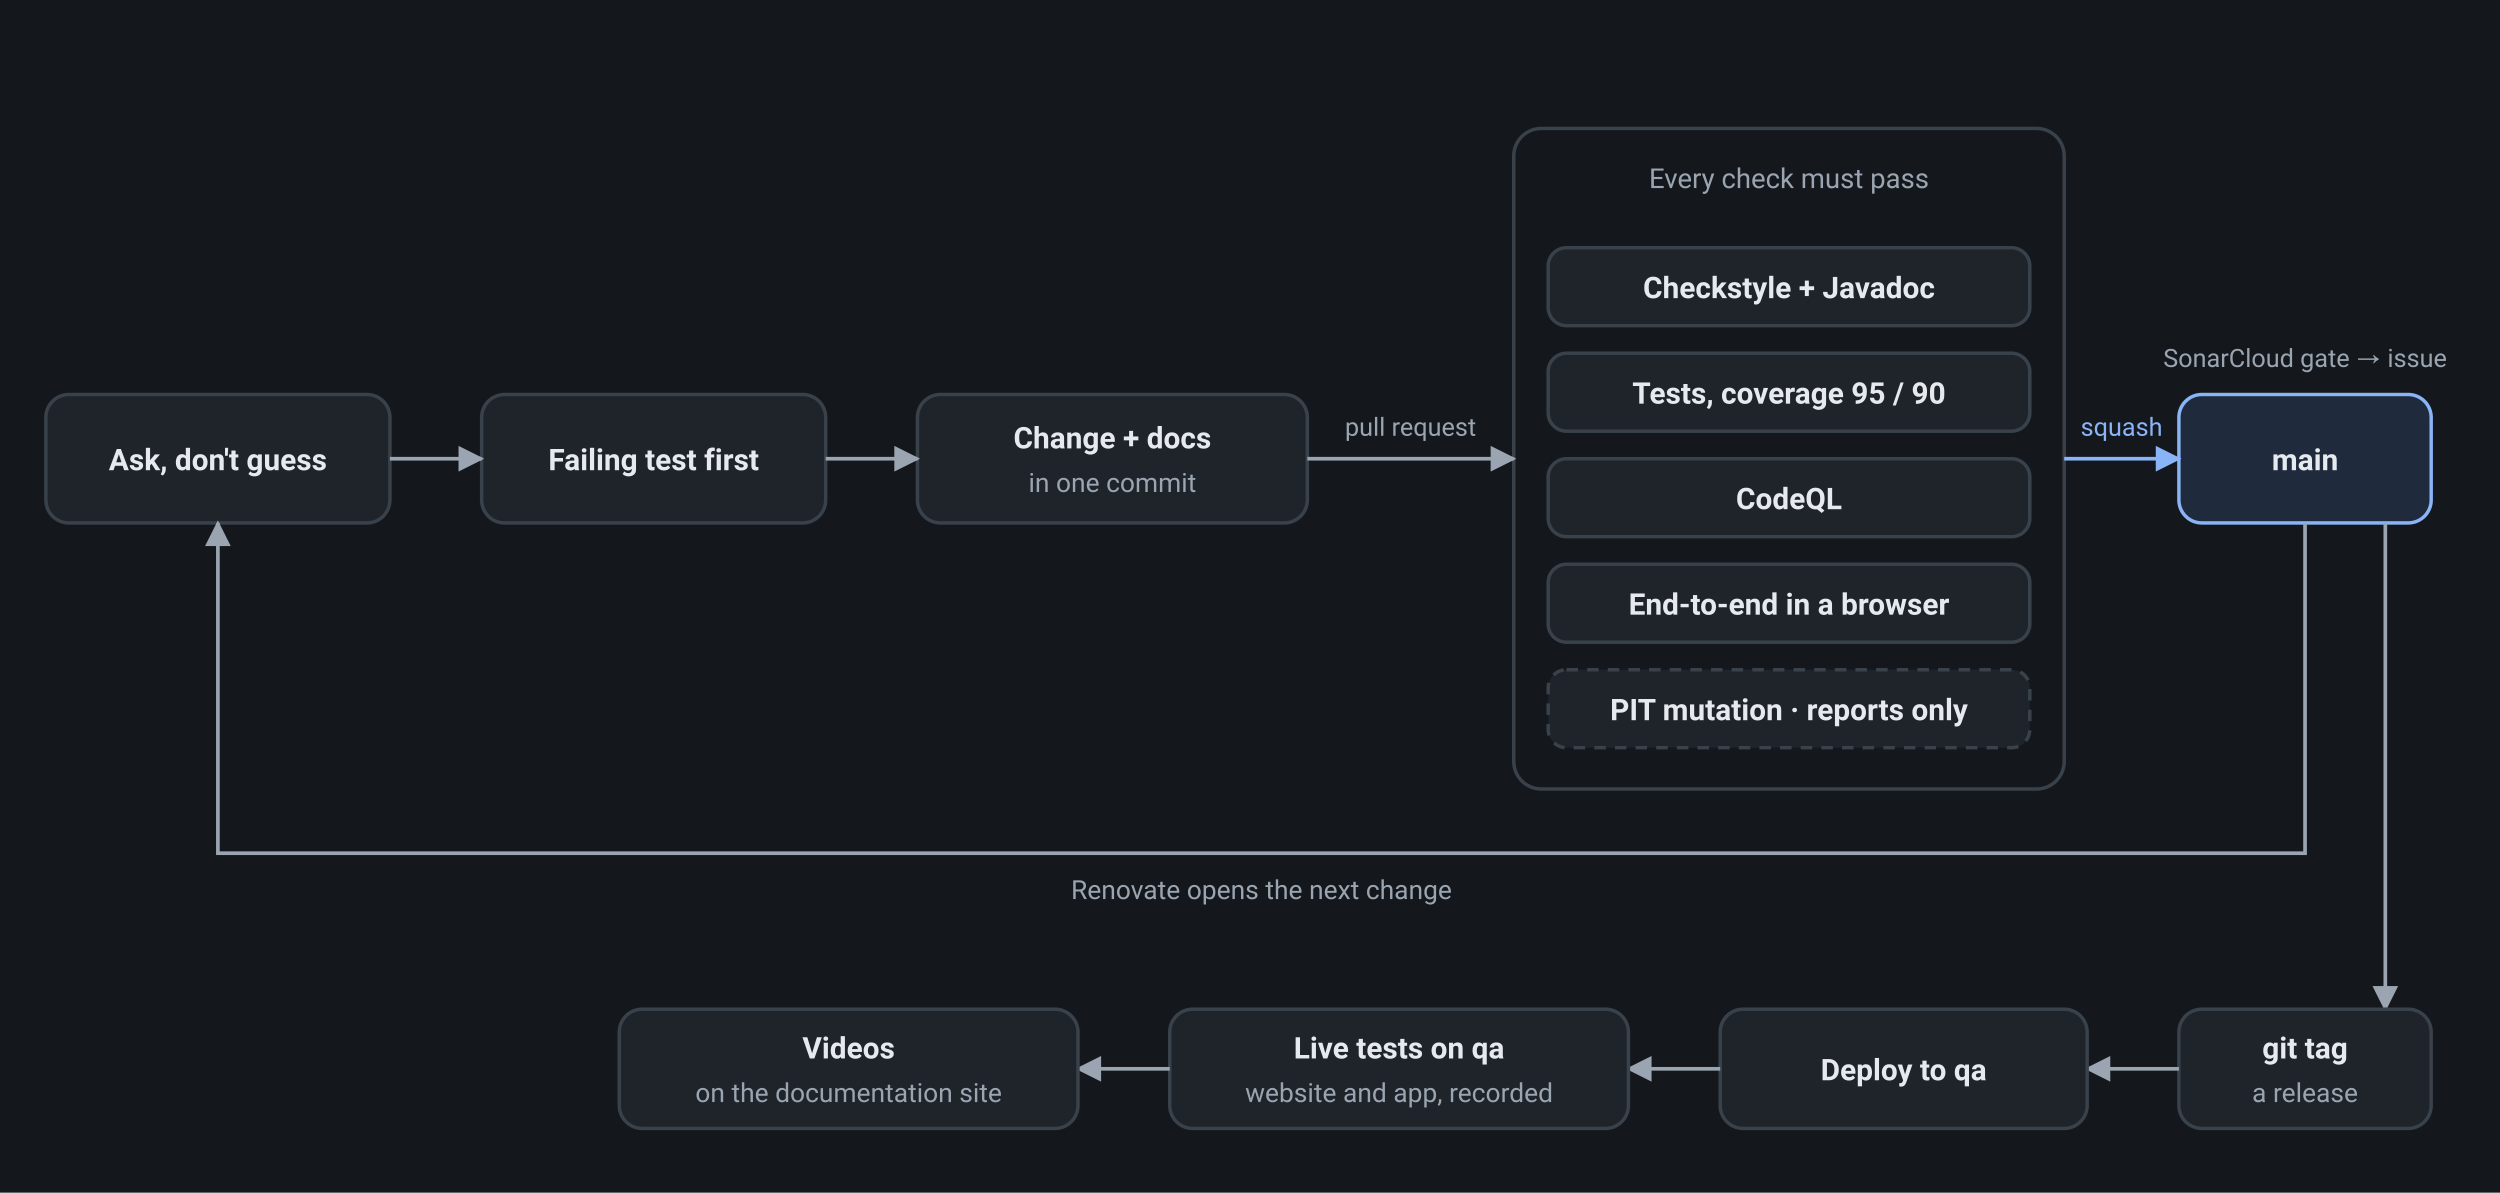
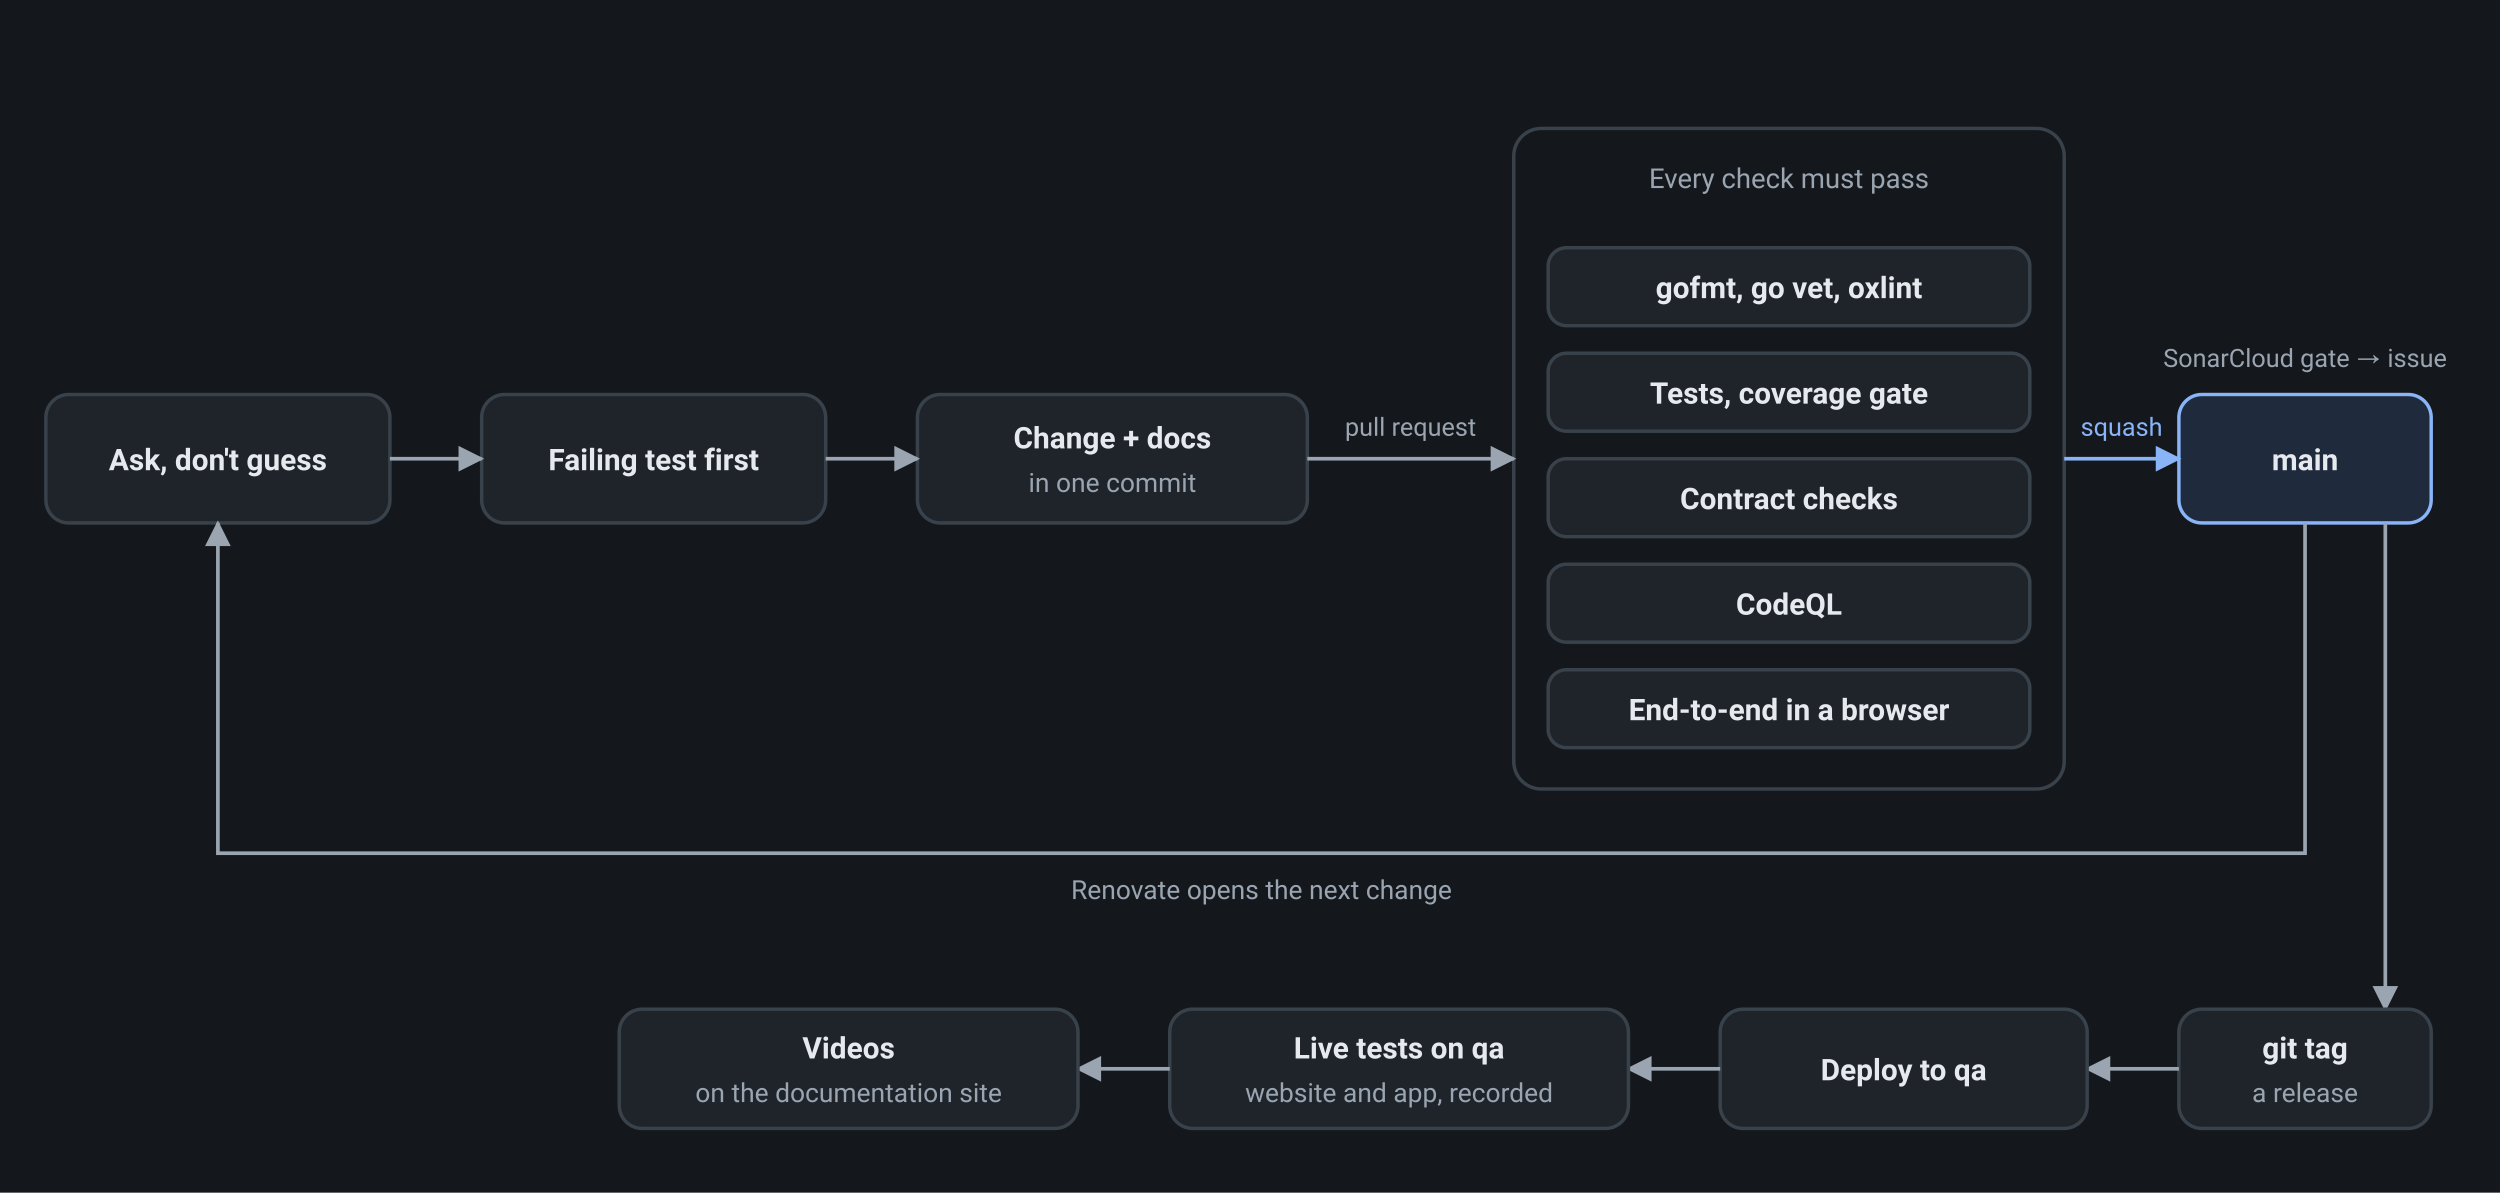
- <svg xmlns="http://www.w3.org/2000/svg" viewBox="0 0 1090 520" width="1090" height="520" role="img" aria-label="Every change starts from a question rather than a guess, then a failing test, then the change and its documentation in one commit. A pull request must pass Checkstyle, the tests and coverage gate, CodeQL, and the browser end-to-end run before it is squashed onto main. SonarCloud then analyses main, and a failed quality gate becomes a GitHub issue. PIT mutation testing reports but does not block. A git tag on main cuts a release, which is deployed to qa and tested there from outside, the website's scenarios and the app's flows each recorded; the newest run's videos are published on the documentation site." font-family="system-ui, -apple-system, BlinkMacSystemFont, 'Segoe UI', Roboto, Helvetica, Arial, sans-serif">
+ <svg xmlns="http://www.w3.org/2000/svg" viewBox="0 0 1090 520" width="1090" height="520" role="img" aria-label="Every change starts from a question rather than a guess, then a failing test, then the change and its documentation in one commit. A pull request must pass gofmt, go vet and oxlint, the tests and coverage gate, the contract checks, CodeQL, and the browser end-to-end run before it is squashed onto main. SonarCloud then analyses main, and a failed quality gate becomes a GitHub issue. A git tag on main cuts a release, which is deployed to qa and tested there from outside, the website's scenarios and the app's flows each recorded; the newest run's videos are published on the documentation site." font-family="system-ui, -apple-system, BlinkMacSystemFont, 'Segoe UI', Roboto, Helvetica, Arial, sans-serif">
  <defs>
    <marker id="arrow" viewBox="0 0 10 10" refX="9" refY="5" markerWidth="7" markerHeight="7" orient="auto-start-reverse">
      <path d="M 0 0 L 10 5 L 0 10 z" fill="#9aa5b1" />
    </marker>
    <marker id="arrow-accent" viewBox="0 0 10 10" refX="9" refY="5" markerWidth="7" markerHeight="7" orient="auto-start-reverse">
      <path d="M 0 0 L 10 5 L 0 10 z" fill="#8ab4f8" />
    </marker>
  </defs>
  <rect width="1090" height="520" fill="#14181c" />
  <rect x="20" y="172" width="150" height="56" rx="10" fill="#1e242a" stroke="#39424b" stroke-width="1.5" />
  <text x="95.0" y="205.0" text-anchor="middle" font-size="13" font-weight="600" fill="#e6eaee">Ask, don't guess</text>
  <rect x="210" y="172" width="150" height="56" rx="10" fill="#1e242a" stroke="#39424b" stroke-width="1.5" />
  <text x="285.0" y="205.0" text-anchor="middle" font-size="13" font-weight="600" fill="#e6eaee">Failing test first</text>
  <rect x="400" y="172" width="170" height="56" rx="10" fill="#1e242a" stroke="#39424b" stroke-width="1.5" />
  <text x="485.0" y="195.5" text-anchor="middle" font-size="13" font-weight="600" fill="#e6eaee">Change + docs</text>
  <text x="485.0" y="214.5" text-anchor="middle" font-size="11.5" font-weight="400" fill="#9aa5b1">in one commit</text>
  <rect x="950" y="172" width="110" height="56" rx="10" fill="#1f2b3d" stroke="#8ab4f8" stroke-width="1.5" />
  <text x="1005.0" y="205.0" text-anchor="middle" font-size="13" font-weight="600" fill="#e6eaee">main</text>
  <polyline points="170,200 210,200" fill="none" stroke="#9aa5b1" stroke-width="1.6" marker-end="url(#arrow)" />
  <polyline points="360,200 400,200" fill="none" stroke="#9aa5b1" stroke-width="1.6" marker-end="url(#arrow)" />
  <rect x="660" y="56.0" width="240" height="288" rx="12" fill="none" stroke="#39424b" stroke-width="1.5" />
  <text x="780.0" y="82.0" text-anchor="middle" font-size="12" fill="#9aa5b1">Every check must pass</text>
  <polyline points="570,200 660,200" fill="none" stroke="#9aa5b1" stroke-width="1.6" marker-end="url(#arrow)" />
  <text x="615" y="190" text-anchor="middle" font-size="11" fill="#9aa5b1">pull request</text>
  <polyline points="900,200 950,200" fill="none" stroke="#8ab4f8" stroke-width="1.6" marker-end="url(#arrow-accent)" />
  <text x="925" y="190" text-anchor="middle" font-size="11" fill="#8ab4f8">squash</text>
  <text x="1005" y="160" text-anchor="middle" font-size="11" fill="#9aa5b1">SonarCloud gate → issue</text>
  <rect x="675" y="108.0" width="210" height="34" rx="8" fill="#1e242a" stroke="#39424b" stroke-width="1.5" />
-   <text x="780.0" y="130.0" text-anchor="middle" font-size="13" font-weight="600" fill="#e6eaee">Checkstyle + Javadoc</text>
+   <text x="780.0" y="130.0" text-anchor="middle" font-size="13" font-weight="600" fill="#e6eaee">gofmt, go vet, oxlint</text>
  <rect x="675" y="154.0" width="210" height="34" rx="8" fill="#1e242a" stroke="#39424b" stroke-width="1.5" />
-   <text x="780.0" y="176.0" text-anchor="middle" font-size="13" font-weight="600" fill="#e6eaee">Tests, coverage 95 / 90</text>
+   <text x="780.0" y="176.0" text-anchor="middle" font-size="13" font-weight="600" fill="#e6eaee">Tests, coverage gate</text>
  <rect x="675" y="200.0" width="210" height="34" rx="8" fill="#1e242a" stroke="#39424b" stroke-width="1.5" />
-   <text x="780.0" y="222.0" text-anchor="middle" font-size="13" font-weight="600" fill="#e6eaee">CodeQL</text>
+   <text x="780.0" y="222.0" text-anchor="middle" font-size="13" font-weight="600" fill="#e6eaee">Contract checks</text>
  <rect x="675" y="246.0" width="210" height="34" rx="8" fill="#1e242a" stroke="#39424b" stroke-width="1.5" />
-   <text x="780.0" y="268.0" text-anchor="middle" font-size="13" font-weight="600" fill="#e6eaee">End-to-end in a browser</text>
-   <rect x="675" y="292.0" width="210" height="34" rx="8" fill="#1e242a" stroke="#39424b" stroke-width="1.5" stroke-dasharray="5 4" />
-   <text x="780.0" y="314.0" text-anchor="middle" font-size="13" font-weight="600" fill="#e6eaee">PIT mutation · reports only</text>
+   <text x="780.0" y="268.0" text-anchor="middle" font-size="13" font-weight="600" fill="#e6eaee">CodeQL</text>
+   <rect x="675" y="292.0" width="210" height="34" rx="8" fill="#1e242a" stroke="#39424b" stroke-width="1.5" />
+   <text x="780.0" y="314.0" text-anchor="middle" font-size="13" font-weight="600" fill="#e6eaee">End-to-end in a browser</text>
  <polyline points="1005,228 1005,372 95,372 95,228" fill="none" stroke="#9aa5b1" stroke-width="1.6" marker-end="url(#arrow)" />
  <text x="550" y="392" text-anchor="middle" font-size="11.5" fill="#9aa5b1">Renovate opens the next change</text>
  <polyline points="1040,228 1040,440" fill="none" stroke="#9aa5b1" stroke-width="1.6" marker-end="url(#arrow)" />
  <rect x="950" y="440" width="110" height="52" rx="10" fill="#1e242a" stroke="#39424b" stroke-width="1.5" />
  <text x="1005.0" y="461.5" text-anchor="middle" font-size="13" font-weight="600" fill="#e6eaee">git tag</text>
  <text x="1005.0" y="480.5" text-anchor="middle" font-size="11.5" font-weight="400" fill="#9aa5b1">a release</text>
  <polyline points="950,466 910,466" fill="none" stroke="#9aa5b1" stroke-width="1.6" marker-end="url(#arrow)" />
  <rect x="750" y="440" width="160" height="52" rx="10" fill="#1e242a" stroke="#39424b" stroke-width="1.5" />
  <text x="830.0" y="471.0" text-anchor="middle" font-size="13" font-weight="600" fill="#e6eaee">Deploy to qa</text>
  <polyline points="750,466 710,466" fill="none" stroke="#9aa5b1" stroke-width="1.6" marker-end="url(#arrow)" />
  <rect x="510" y="440" width="200" height="52" rx="10" fill="#1e242a" stroke="#39424b" stroke-width="1.5" />
  <text x="610.0" y="461.5" text-anchor="middle" font-size="13" font-weight="600" fill="#e6eaee">Live tests on qa</text>
  <text x="610.0" y="480.5" text-anchor="middle" font-size="11.5" font-weight="400" fill="#9aa5b1">website and app, recorded</text>
  <polyline points="510,466 470,466" fill="none" stroke="#9aa5b1" stroke-width="1.6" marker-end="url(#arrow)" />
  <rect x="270" y="440" width="200" height="52" rx="10" fill="#1e242a" stroke="#39424b" stroke-width="1.5" />
  <text x="370.0" y="461.5" text-anchor="middle" font-size="13" font-weight="600" fill="#e6eaee">Videos</text>
  <text x="370.0" y="480.5" text-anchor="middle" font-size="11.5" font-weight="400" fill="#9aa5b1">on the documentation site</text>
</svg>
